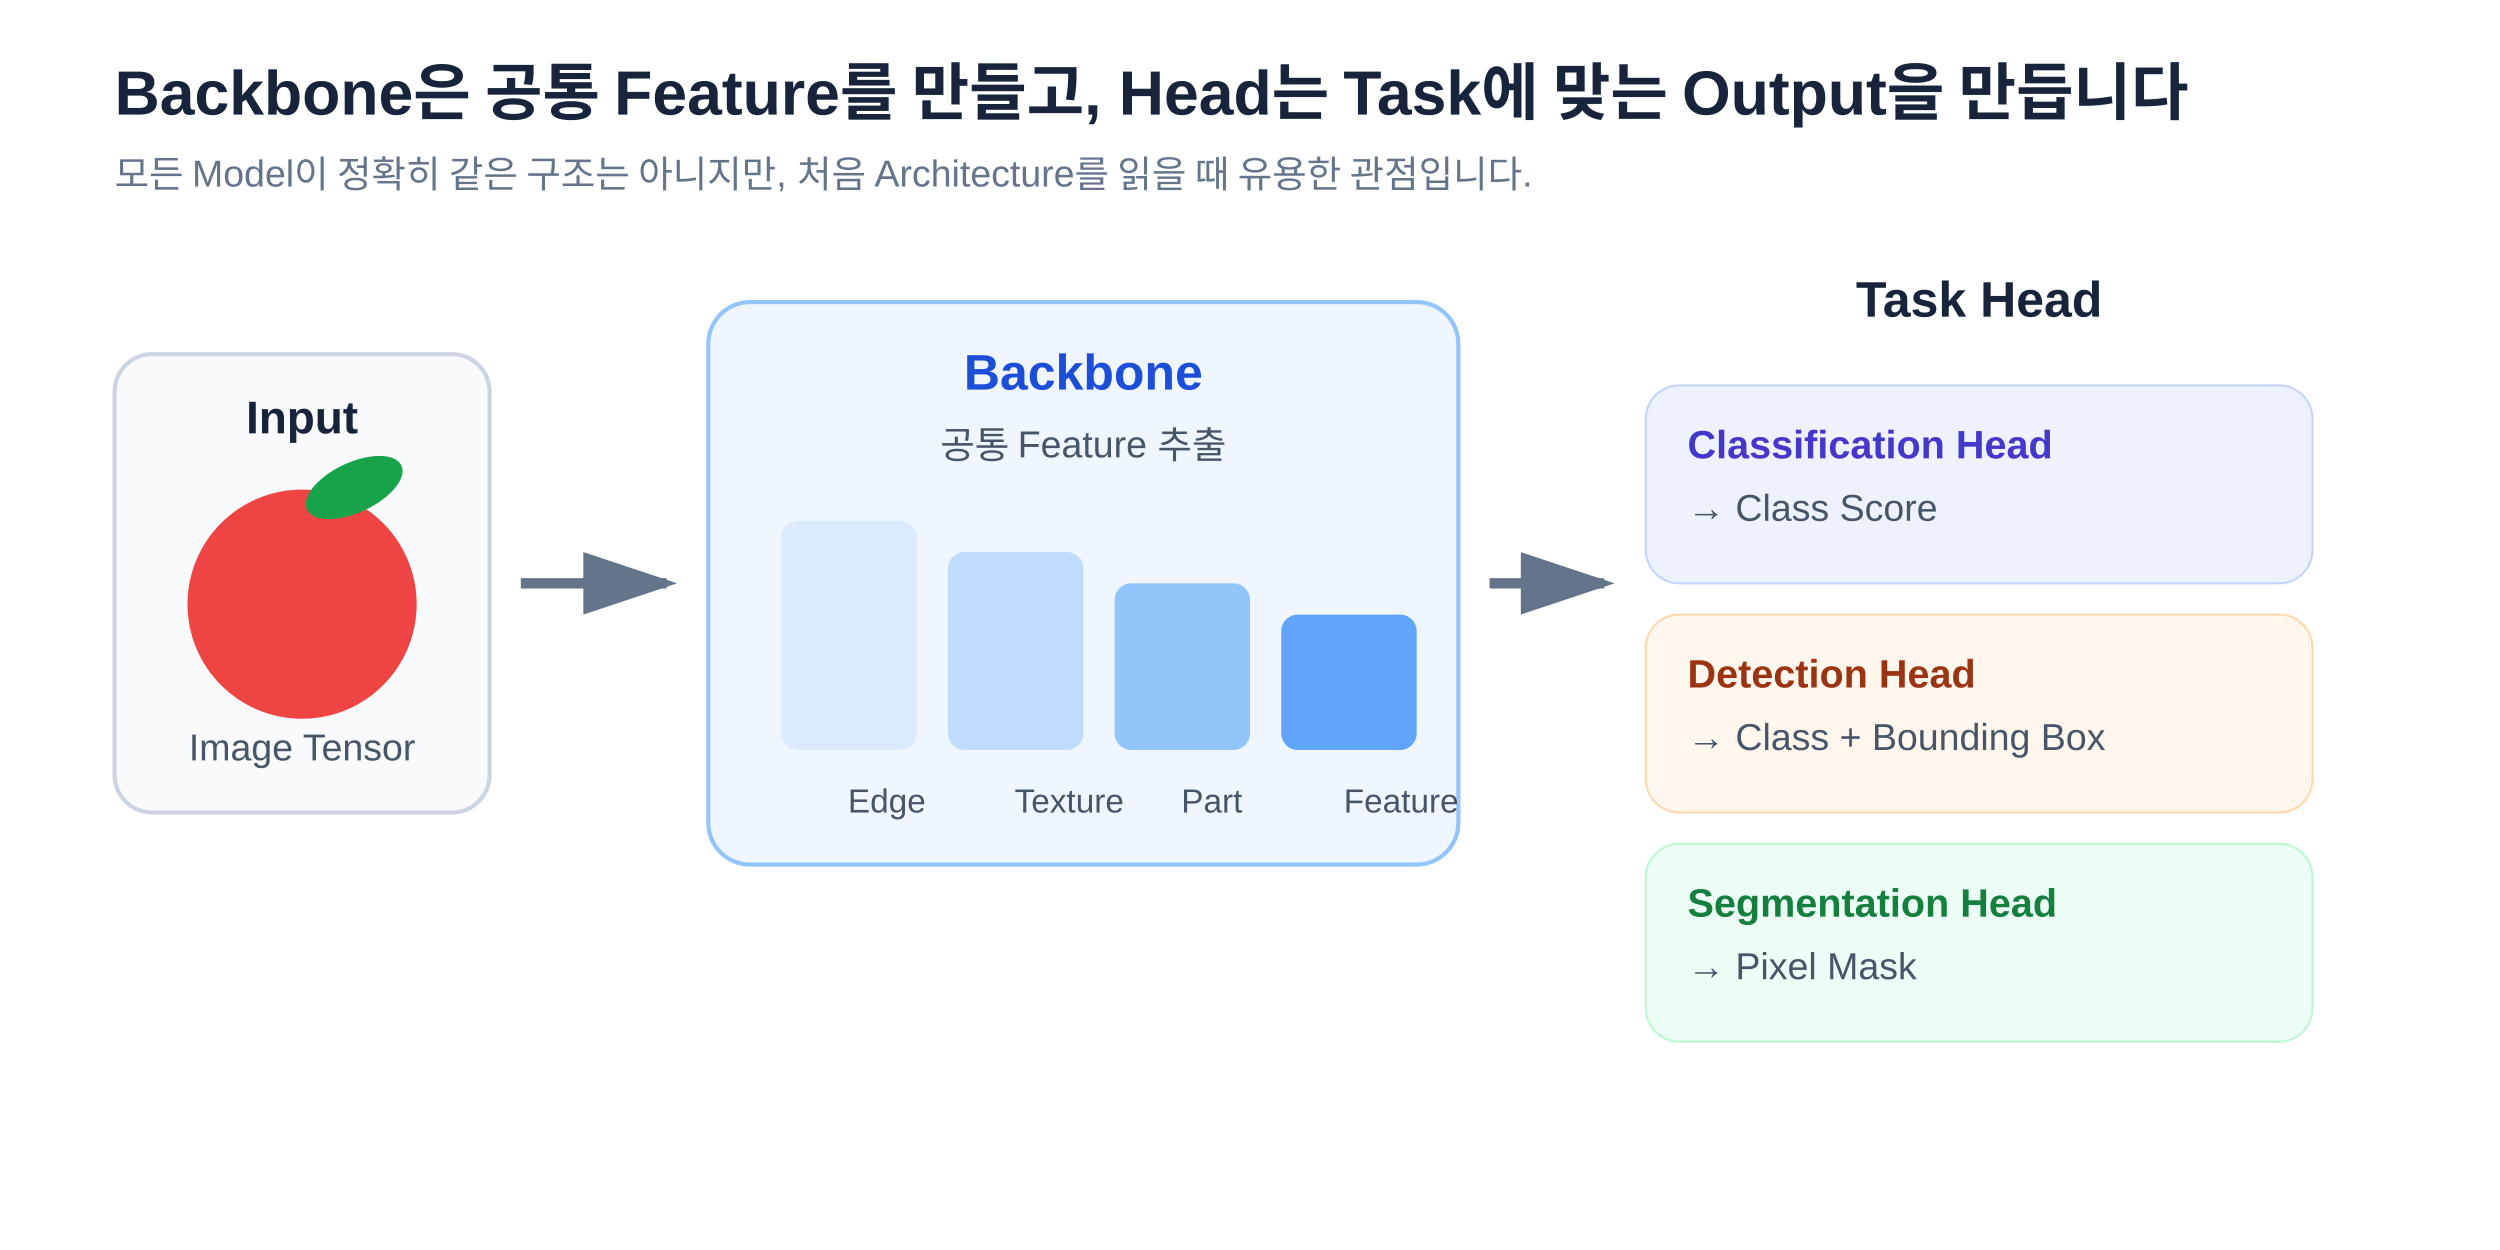
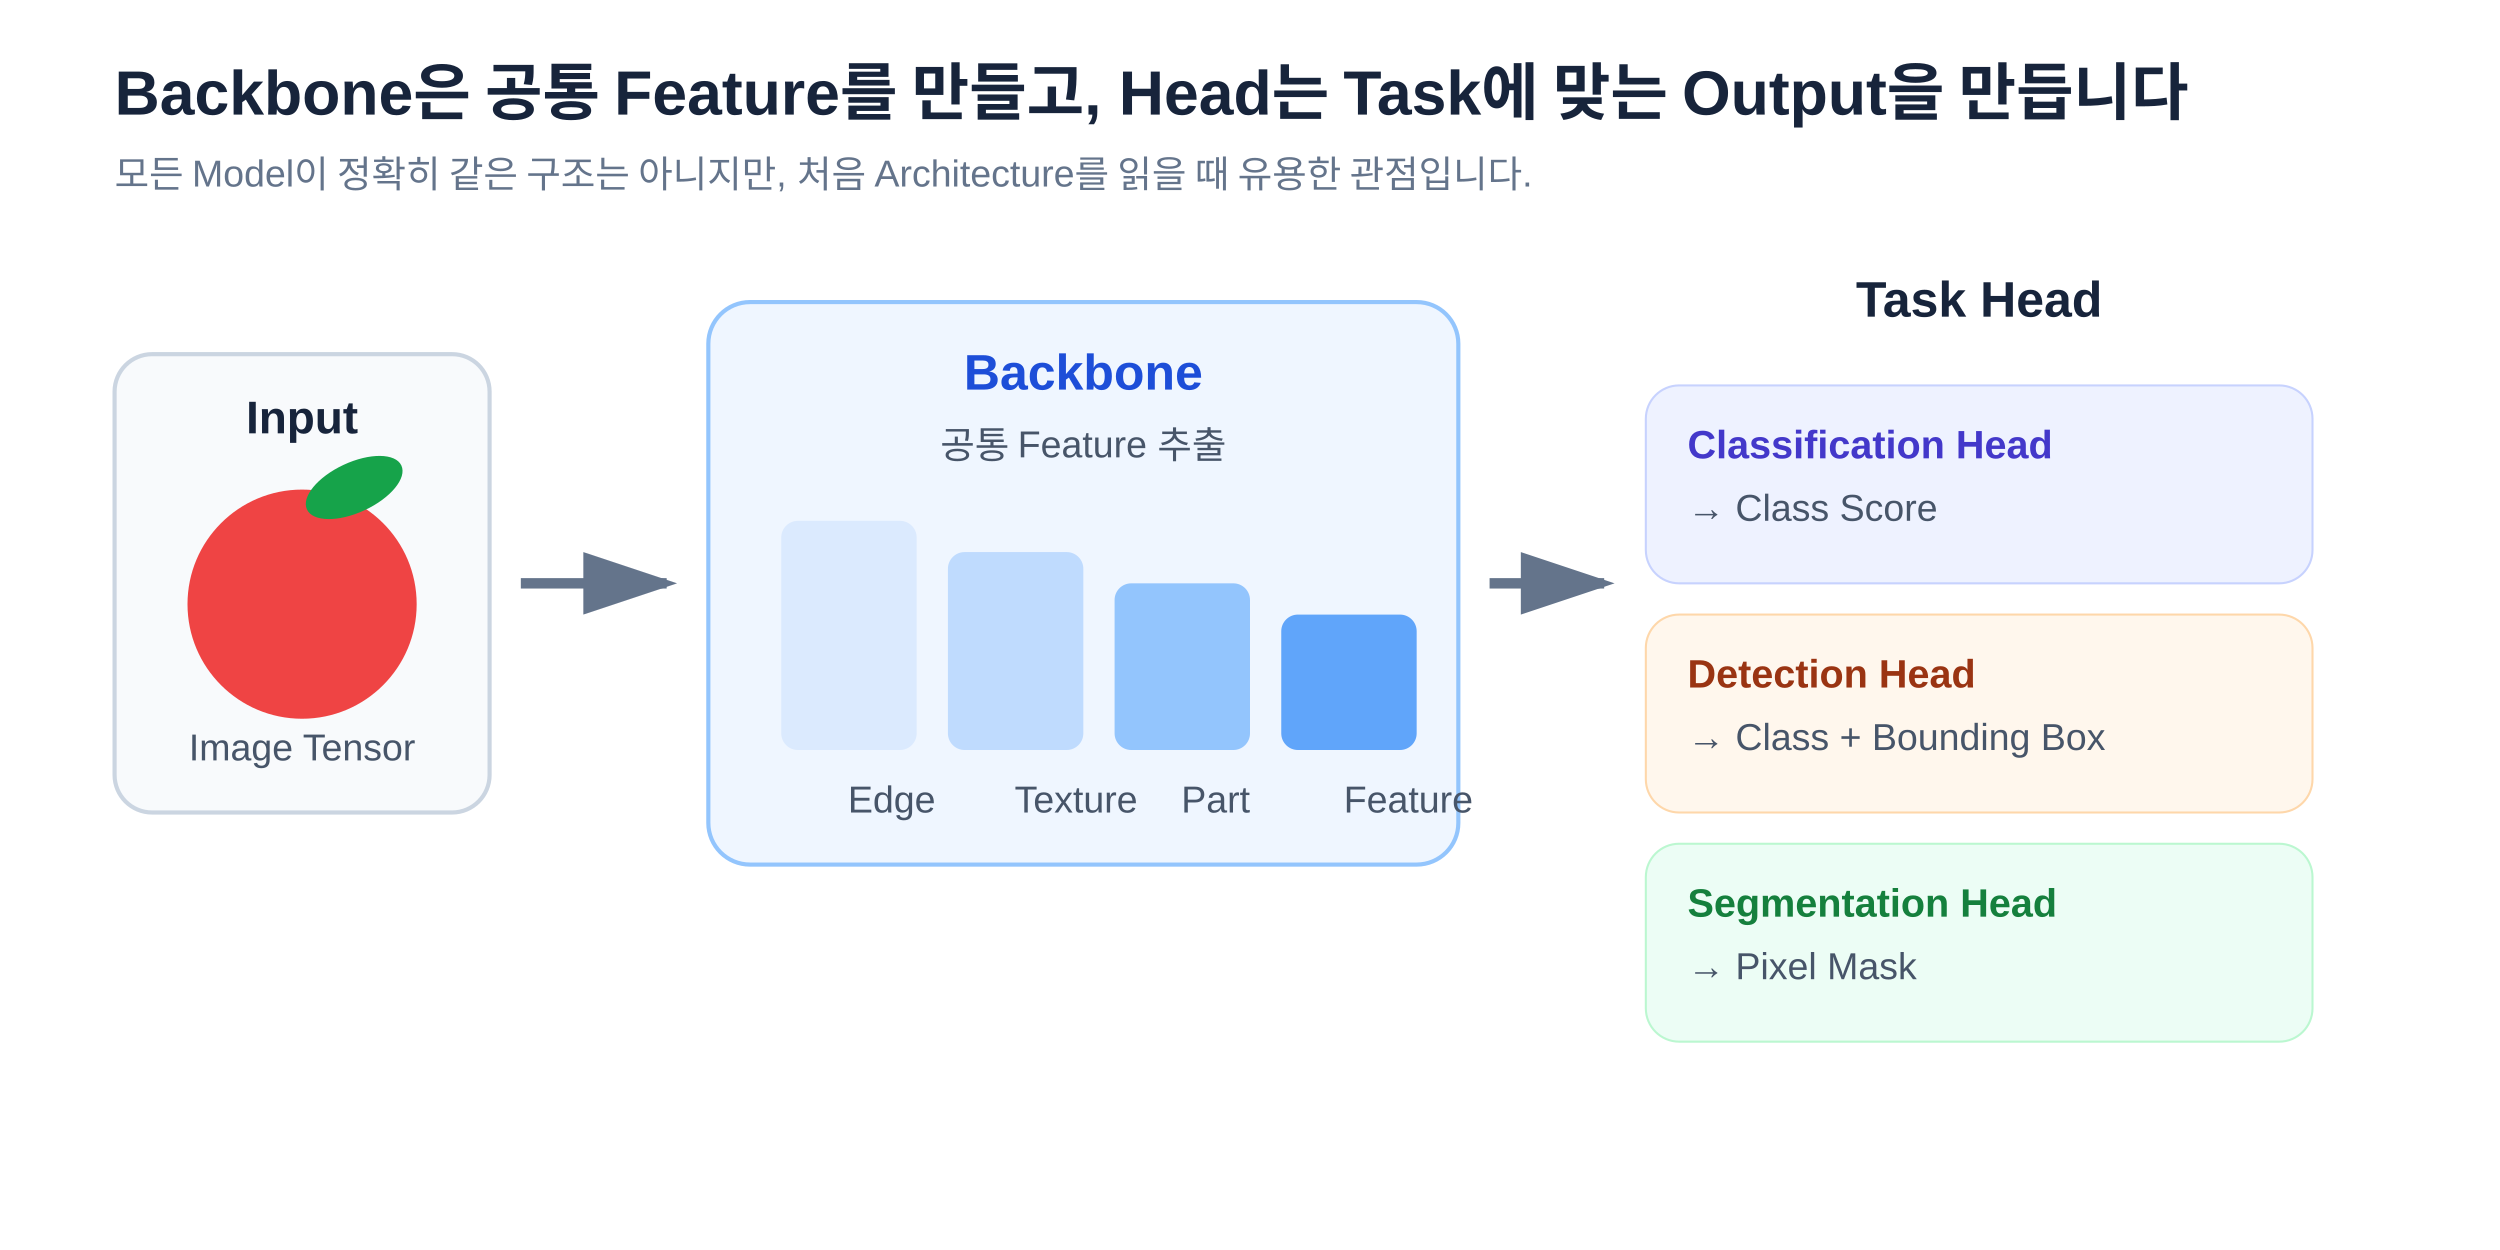
<svg xmlns="http://www.w3.org/2000/svg" viewBox="0 0 1200 600">
  <defs>
    <marker id="a" markerWidth="10" markerHeight="10" refX="8" refY="3" orient="auto">
      <path d="M0 0L0 6L9 3z" fill="#64748b" />
    </marker>
  </defs>
  <rect width="1200" height="600" fill="#fff" />
  <text x="55" y="55" font-family="Arial,sans-serif" font-size="30" font-weight="700" fill="#17243b">Backbone은 공통 Feature를 만들고, Head는 Task에 맞는 Output을 만듭니다</text>
  <text x="55" y="90" font-family="Arial,sans-serif" font-size="18" fill="#64748b">모든 Model이 정확히 같은 구조는 아니지만, 처음 Architecture를 읽을 때 유용한 관점입니다.</text>
  <g font-family="Arial,sans-serif">
    <g transform="translate(55 170)">
      <rect width="180" height="220" rx="18" fill="#f8fafc" stroke="#cbd5e1" stroke-width="2" />
      <text x="90" y="38" text-anchor="middle" font-size="22" font-weight="700" fill="#17243b">Input</text>
      <circle cx="90" cy="120" r="55" fill="#ef4444" />
      <ellipse cx="115" cy="64" rx="25" ry="12" fill="#16a34a" transform="rotate(-25 115 64)" />
      <text x="90" y="195" text-anchor="middle" font-size="18" fill="#475569">Image Tensor</text>
    </g>
    <path d="M250 280H320" stroke="#64748b" stroke-width="5" marker-end="url(#a)" />
    <g transform="translate(340 145)">
      <rect width="360" height="270" rx="20" fill="#eff6ff" stroke="#93c5fd" stroke-width="2" />
      <text x="180" y="42" text-anchor="middle" font-size="24" font-weight="700" fill="#1d4ed8">Backbone</text>
      <text x="180" y="75" text-anchor="middle" font-size="18" fill="#475569">공통 Feature 추출</text>
      <g transform="translate(35 105)">
        <rect width="65" height="110" rx="8" fill="#dbeafe" />
        <rect x="80" y="15" width="65" height="95" rx="8" fill="#bfdbfe" />
        <rect x="160" y="30" width="65" height="80" rx="8" fill="#93c5fd" />
        <rect x="240" y="45" width="65" height="65" rx="8" fill="#60a5fa" />
-         <text x="32" y="140" font-size="16" fill="#475569">Edge</text>
-         <text x="112" y="140" font-size="16" fill="#475569">Texture</text>
-         <text x="192" y="140" font-size="16" fill="#475569">Part</text>
-         <text x="270" y="140" font-size="16" fill="#475569">Feature</text>
+         <text x="32" y="140" font-size="18" fill="#475569">Edge</text>
+         <text x="112" y="140" font-size="18" fill="#475569">Texture</text>
+         <text x="192" y="140" font-size="18" fill="#475569">Part</text>
+         <text x="270" y="140" font-size="18" fill="#475569">Feature</text>
      </g>
    </g>
    <path d="M715 280H770" stroke="#64748b" stroke-width="5" marker-end="url(#a)" />
    <g transform="translate(790 130)">
      <text x="160" y="22" text-anchor="middle" font-size="24" font-weight="700" fill="#17243b">Task Head</text>
      <rect y="55" width="320" height="95" rx="16" fill="#eef2ff" stroke="#c7d2fe" />
      <text x="20" y="90" font-size="19" font-weight="700" fill="#4338ca">Classification Head</text>
      <text x="20" y="120" font-size="18" fill="#475569">→ Class Score</text>
      <rect y="165" width="320" height="95" rx="16" fill="#fff7ed" stroke="#fed7aa" />
      <text x="20" y="200" font-size="19" font-weight="700" fill="#9a3412">Detection Head</text>
      <text x="20" y="230" font-size="18" fill="#475569">→ Class + Bounding Box</text>
      <rect y="275" width="320" height="95" rx="16" fill="#ecfdf5" stroke="#bbf7d0" />
      <text x="20" y="310" font-size="19" font-weight="700" fill="#15803d">Segmentation Head</text>
      <text x="20" y="340" font-size="18" fill="#475569">→ Pixel Mask</text>
    </g>
  </g>
</svg>
